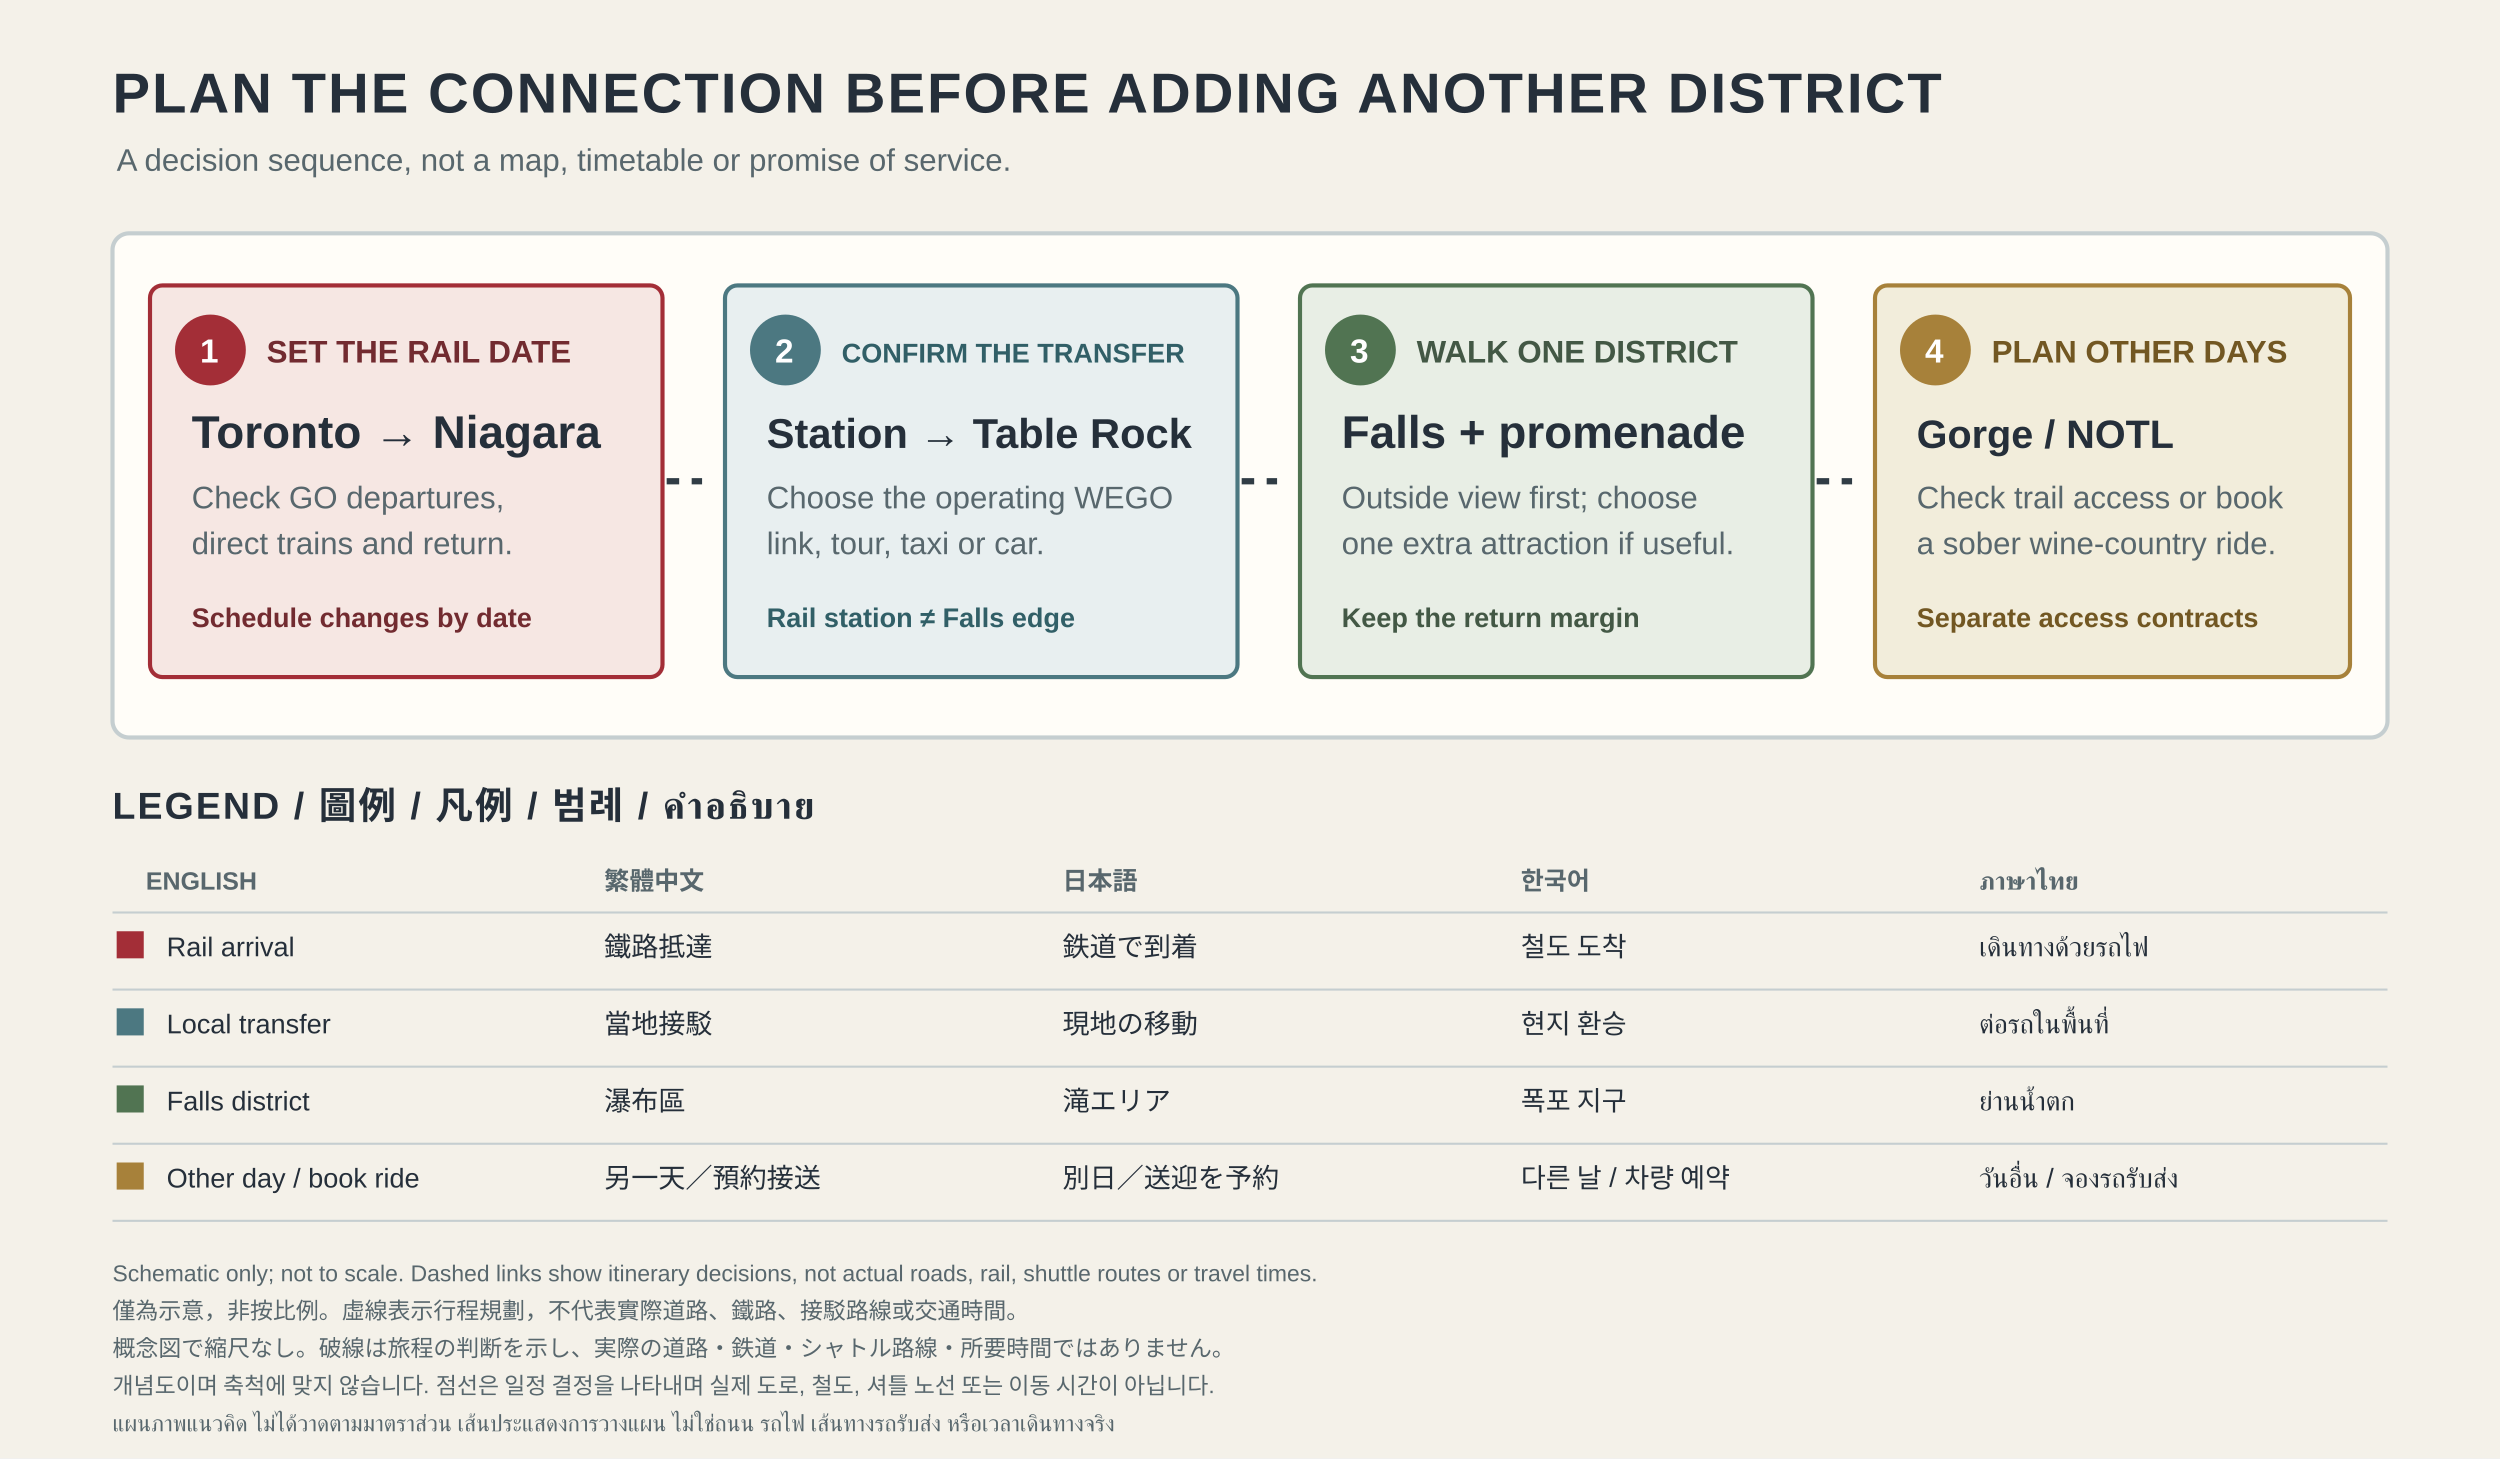
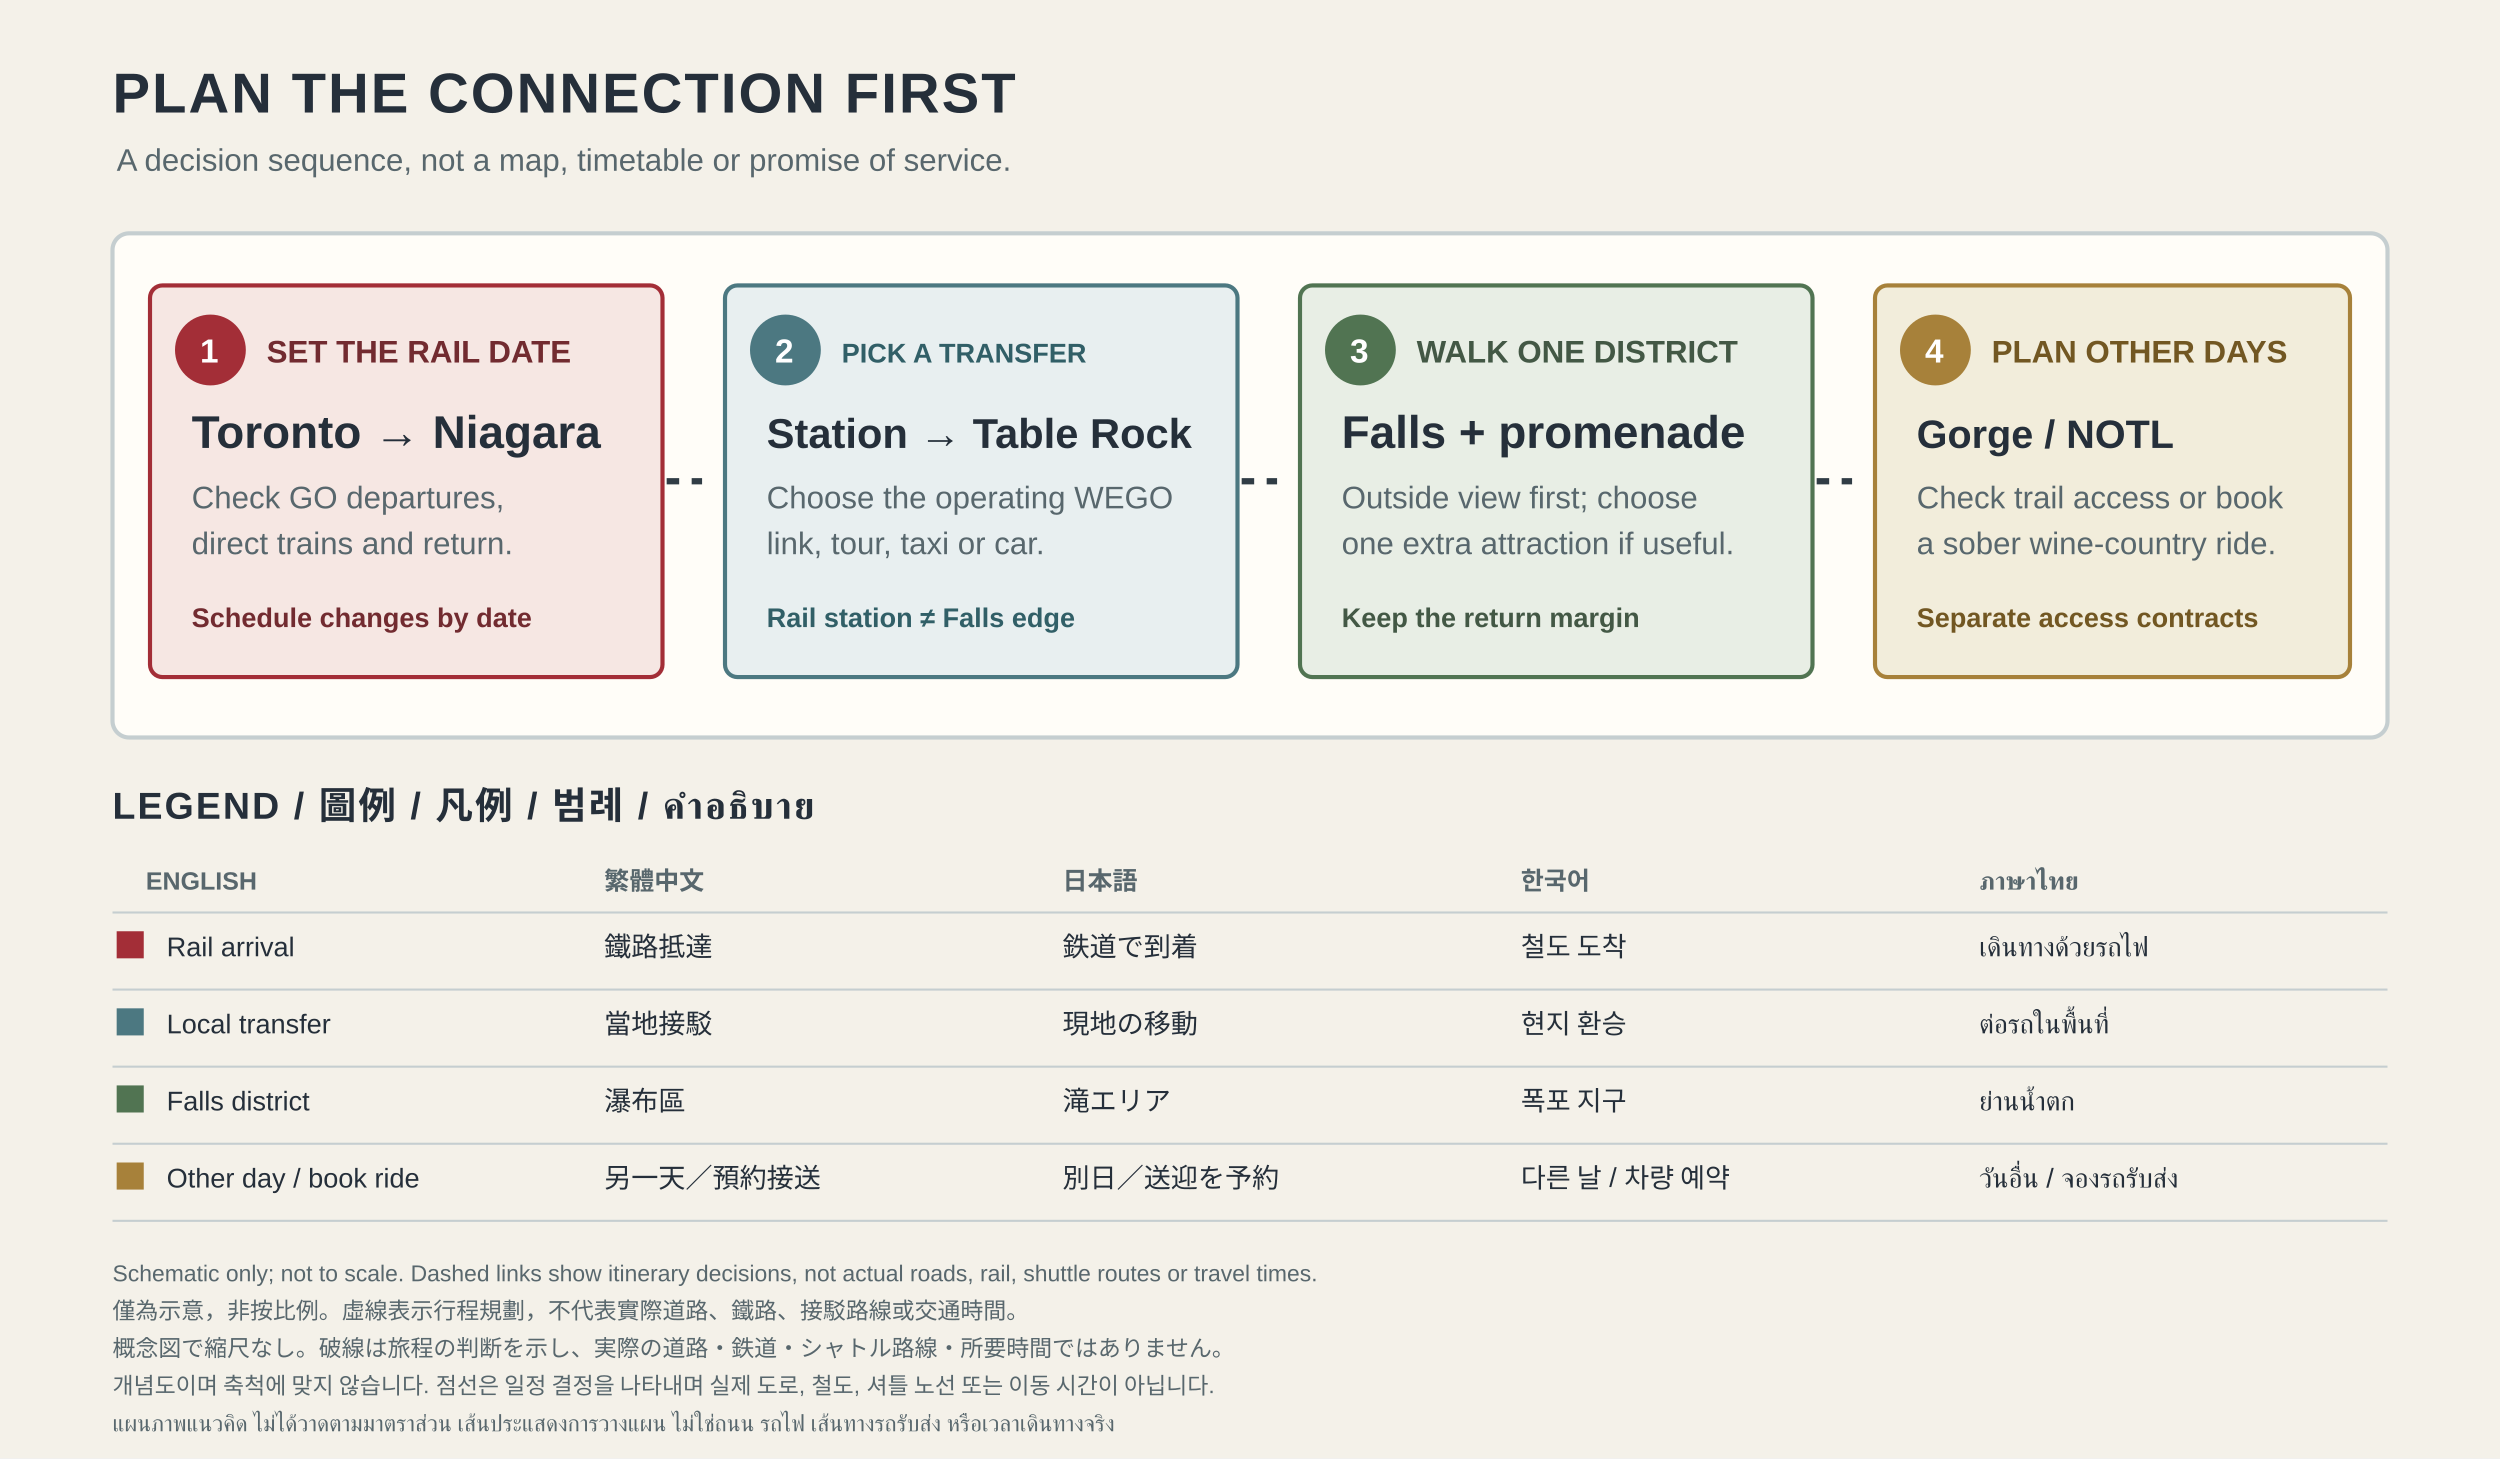
<svg xmlns="http://www.w3.org/2000/svg" width="1200" height="700" viewBox="0 0 1200 700" role="img" aria-labelledby="title desc">
  <rect width="1200" height="700" fill="#f4f1e9" />
-   <text x="54" y="54" fill="#252f3a" font-family="Arial, sans-serif" font-size="27" font-weight="900" letter-spacing="1">PLAN THE CONNECTION BEFORE ADDING ANOTHER DISTRICT</text>
+   <text x="54" y="54" fill="#252f3a" font-family="Arial, sans-serif" font-size="27" font-weight="900" letter-spacing="1">PLAN THE CONNECTION FIRST</text>
  <text x="56" y="82" fill="#58676d" font-family="Arial, sans-serif" font-size="15">A decision sequence, not a map, timetable or promise of service.</text>
  <rect x="54" y="112" width="1092" height="242" rx="8" fill="#fffdf8" stroke="#c5ced0" stroke-width="2" />
  <rect x="72" y="137" width="246" height="188" rx="6" fill="#f6e7e3" stroke="#a32e37" stroke-width="2" />
  <circle cx="101" cy="168" r="17" fill="#a32e37" />
  <text x="96" y="174" fill="#ffffff" font-family="Arial, sans-serif" font-size="16" font-weight="800">1</text>
  <text x="128" y="174" fill="#722b30" font-family="Arial, sans-serif" font-size="15" font-weight="800">SET THE RAIL DATE</text>
  <text x="92" y="215" fill="#252f3a" font-family="Arial, sans-serif" font-size="22" font-weight="800">Toronto → Niagara</text>
  <text x="92" y="244" fill="#58676d" font-family="Arial, sans-serif" font-size="15">Check GO departures,</text>
  <text x="92" y="266" fill="#58676d" font-family="Arial, sans-serif" font-size="15">direct trains and return.</text>
  <text x="92" y="301" fill="#722b30" font-family="Arial, sans-serif" font-size="13" font-weight="700">Schedule changes by date</text>
  <rect x="348" y="137" width="246" height="188" rx="6" fill="#e8eff0" stroke="#4c7881" stroke-width="2" />
  <circle cx="377" cy="168" r="17" fill="#4c7881" />
  <text x="372" y="174" fill="#ffffff" font-family="Arial, sans-serif" font-size="16" font-weight="800">2</text>
-   <text x="404" y="174" fill="#315f67" font-family="Arial, sans-serif" font-size="13" font-weight="800">CONFIRM THE TRANSFER</text>
+   <text x="404" y="174" fill="#315f67" font-family="Arial, sans-serif" font-size="13" font-weight="800">PICK A TRANSFER</text>
  <text x="368" y="215" fill="#252f3a" font-family="Arial, sans-serif" font-size="20" font-weight="800">Station → Table Rock</text>
  <text x="368" y="244" fill="#58676d" font-family="Arial, sans-serif" font-size="15">Choose the operating WEGO</text>
  <text x="368" y="266" fill="#58676d" font-family="Arial, sans-serif" font-size="15">link, tour, taxi or car.</text>
  <text x="368" y="301" fill="#315f67" font-family="Arial, sans-serif" font-size="13" font-weight="700">Rail station ≠ Falls edge</text>
  <rect x="624" y="137" width="246" height="188" rx="6" fill="#e8eee5" stroke="#517452" stroke-width="2" />
  <circle cx="653" cy="168" r="17" fill="#517452" />
  <text x="648" y="174" fill="#ffffff" font-family="Arial, sans-serif" font-size="16" font-weight="800">3</text>
  <text x="680" y="174" fill="#435845" font-family="Arial, sans-serif" font-size="15" font-weight="800">WALK ONE DISTRICT</text>
  <text x="644" y="215" fill="#252f3a" font-family="Arial, sans-serif" font-size="22" font-weight="800">Falls + promenade</text>
  <text x="644" y="244" fill="#58676d" font-family="Arial, sans-serif" font-size="15">Outside view first; choose</text>
  <text x="644" y="266" fill="#58676d" font-family="Arial, sans-serif" font-size="15">one extra attraction if useful.</text>
  <text x="644" y="301" fill="#435845" font-family="Arial, sans-serif" font-size="13" font-weight="700">Keep the return margin</text>
  <rect x="900" y="137" width="228" height="188" rx="6" fill="#f2eddb" stroke="#a7813a" stroke-width="2" />
  <circle cx="929" cy="168" r="17" fill="#a7813a" />
  <text x="924" y="174" fill="#ffffff" font-family="Arial, sans-serif" font-size="16" font-weight="800">4</text>
  <text x="956" y="174" fill="#725722" font-family="Arial, sans-serif" font-size="15" font-weight="800">PLAN OTHER DAYS</text>
  <text x="920" y="215" fill="#252f3a" font-family="Arial, sans-serif" font-size="19" font-weight="800">Gorge / NOTL</text>
  <text x="920" y="244" fill="#58676d" font-family="Arial, sans-serif" font-size="15">Check trail access or book</text>
  <text x="920" y="266" fill="#58676d" font-family="Arial, sans-serif" font-size="15">a sober wine-country ride.</text>
  <text x="920" y="301" fill="#725722" font-family="Arial, sans-serif" font-size="13" font-weight="700">Separate access contracts</text>
  <path d="M 320 231 H 337 M 596 231 H 613 M 872 231 H 889" fill="none" stroke="#303c45" stroke-width="3" stroke-dasharray="6 6" />
  <text x="54" y="393" fill="#252f3a" font-family="Arial, sans-serif" font-size="18" font-weight="900" letter-spacing="1">LEGEND / 圖例 / 凡例 / 범례 / คำอธิบาย</text>
  <text x="70" y="427" fill="#58676d" font-family="Arial, sans-serif" font-size="12" font-weight="800">ENGLISH</text>
  <text x="290" y="427" fill="#58676d" font-family="Arial, sans-serif" font-size="12" font-weight="800">繁體中文</text>
  <text x="510" y="427" fill="#58676d" font-family="Arial, sans-serif" font-size="12" font-weight="800">日本語</text>
  <text x="730" y="427" fill="#58676d" font-family="Arial, sans-serif" font-size="12" font-weight="800">한국어</text>
  <text x="950" y="427" fill="#58676d" font-family="Arial, sans-serif" font-size="12" font-weight="800">ภาษาไทย</text>
  <path d="M 54 438 H 1146 M 54 475 H 1146 M 54 512 H 1146 M 54 549 H 1146 M 54 586 H 1146" stroke="#c5ced0" stroke-width="1" />
  <rect x="56" y="447" width="13" height="13" fill="#a32e37" />
  <text x="80" y="459" fill="#252f3a" font-family="Arial, sans-serif" font-size="13">Rail arrival</text>
  <text x="290" y="459" fill="#252f3a" font-family="Arial, sans-serif" font-size="13">鐵路抵達</text>
  <text x="510" y="459" fill="#252f3a" font-family="Arial, sans-serif" font-size="13">鉄道で到着</text>
  <text x="730" y="459" fill="#252f3a" font-family="Arial, sans-serif" font-size="13">철도 도착</text>
  <text x="950" y="459" fill="#252f3a" font-family="Arial, sans-serif" font-size="13">เดินทางด้วยรถไฟ</text>
  <rect x="56" y="484" width="13" height="13" fill="#4c7881" />
  <text x="80" y="496" fill="#252f3a" font-family="Arial, sans-serif" font-size="13">Local transfer</text>
  <text x="290" y="496" fill="#252f3a" font-family="Arial, sans-serif" font-size="13">當地接駁</text>
  <text x="510" y="496" fill="#252f3a" font-family="Arial, sans-serif" font-size="13">現地の移動</text>
  <text x="730" y="496" fill="#252f3a" font-family="Arial, sans-serif" font-size="13">현지 환승</text>
  <text x="950" y="496" fill="#252f3a" font-family="Arial, sans-serif" font-size="13">ต่อรถในพื้นที่</text>
  <rect x="56" y="521" width="13" height="13" fill="#517452" />
  <text x="80" y="533" fill="#252f3a" font-family="Arial, sans-serif" font-size="13">Falls district</text>
  <text x="290" y="533" fill="#252f3a" font-family="Arial, sans-serif" font-size="13">瀑布區</text>
  <text x="510" y="533" fill="#252f3a" font-family="Arial, sans-serif" font-size="13">滝エリア</text>
  <text x="730" y="533" fill="#252f3a" font-family="Arial, sans-serif" font-size="13">폭포 지구</text>
  <text x="950" y="533" fill="#252f3a" font-family="Arial, sans-serif" font-size="13">ย่านน้ำตก</text>
  <rect x="56" y="558" width="13" height="13" fill="#a7813a" />
  <text x="80" y="570" fill="#252f3a" font-family="Arial, sans-serif" font-size="13">Other day / book ride</text>
  <text x="290" y="570" fill="#252f3a" font-family="Arial, sans-serif" font-size="13">另一天／預約接送</text>
  <text x="510" y="570" fill="#252f3a" font-family="Arial, sans-serif" font-size="13">別日／送迎を予約</text>
  <text x="730" y="570" fill="#252f3a" font-family="Arial, sans-serif" font-size="13">다른 날 / 차량 예약</text>
  <text x="950" y="570" fill="#252f3a" font-family="Arial, sans-serif" font-size="13">วันอื่น / จองรถรับส่ง</text>
  <text x="54" y="615" fill="#58676d" font-family="Arial, sans-serif" font-size="11">Schematic only; not to scale. Dashed links show itinerary decisions, not actual roads, rail, shuttle routes or travel times.</text>
  <text x="54" y="633" fill="#58676d" font-family="Arial, sans-serif" font-size="11">僅為示意，非按比例。虛線表示行程規劃，不代表實際道路、鐵路、接駁路線或交通時間。</text>
  <text x="54" y="651" fill="#58676d" font-family="Arial, sans-serif" font-size="11">概念図で縮尺なし。破線は旅程の判断を示し、実際の道路・鉄道・シャトル路線・所要時間ではありません。</text>
  <text x="54" y="669" fill="#58676d" font-family="Arial, sans-serif" font-size="11">개념도이며 축척에 맞지 않습니다. 점선은 일정 결정을 나타내며 실제 도로, 철도, 셔틀 노선 또는 이동 시간이 아닙니다.</text>
  <text x="54" y="687" fill="#58676d" font-family="Arial, sans-serif" font-size="11">แผนภาพแนวคิด ไม่ได้วาดตามมาตราส่วน เส้นประแสดงการวางแผน ไม่ใช่ถนน รถไฟ เส้นทางรถรับส่ง หรือเวลาเดินทางจริง</text>
</svg>
